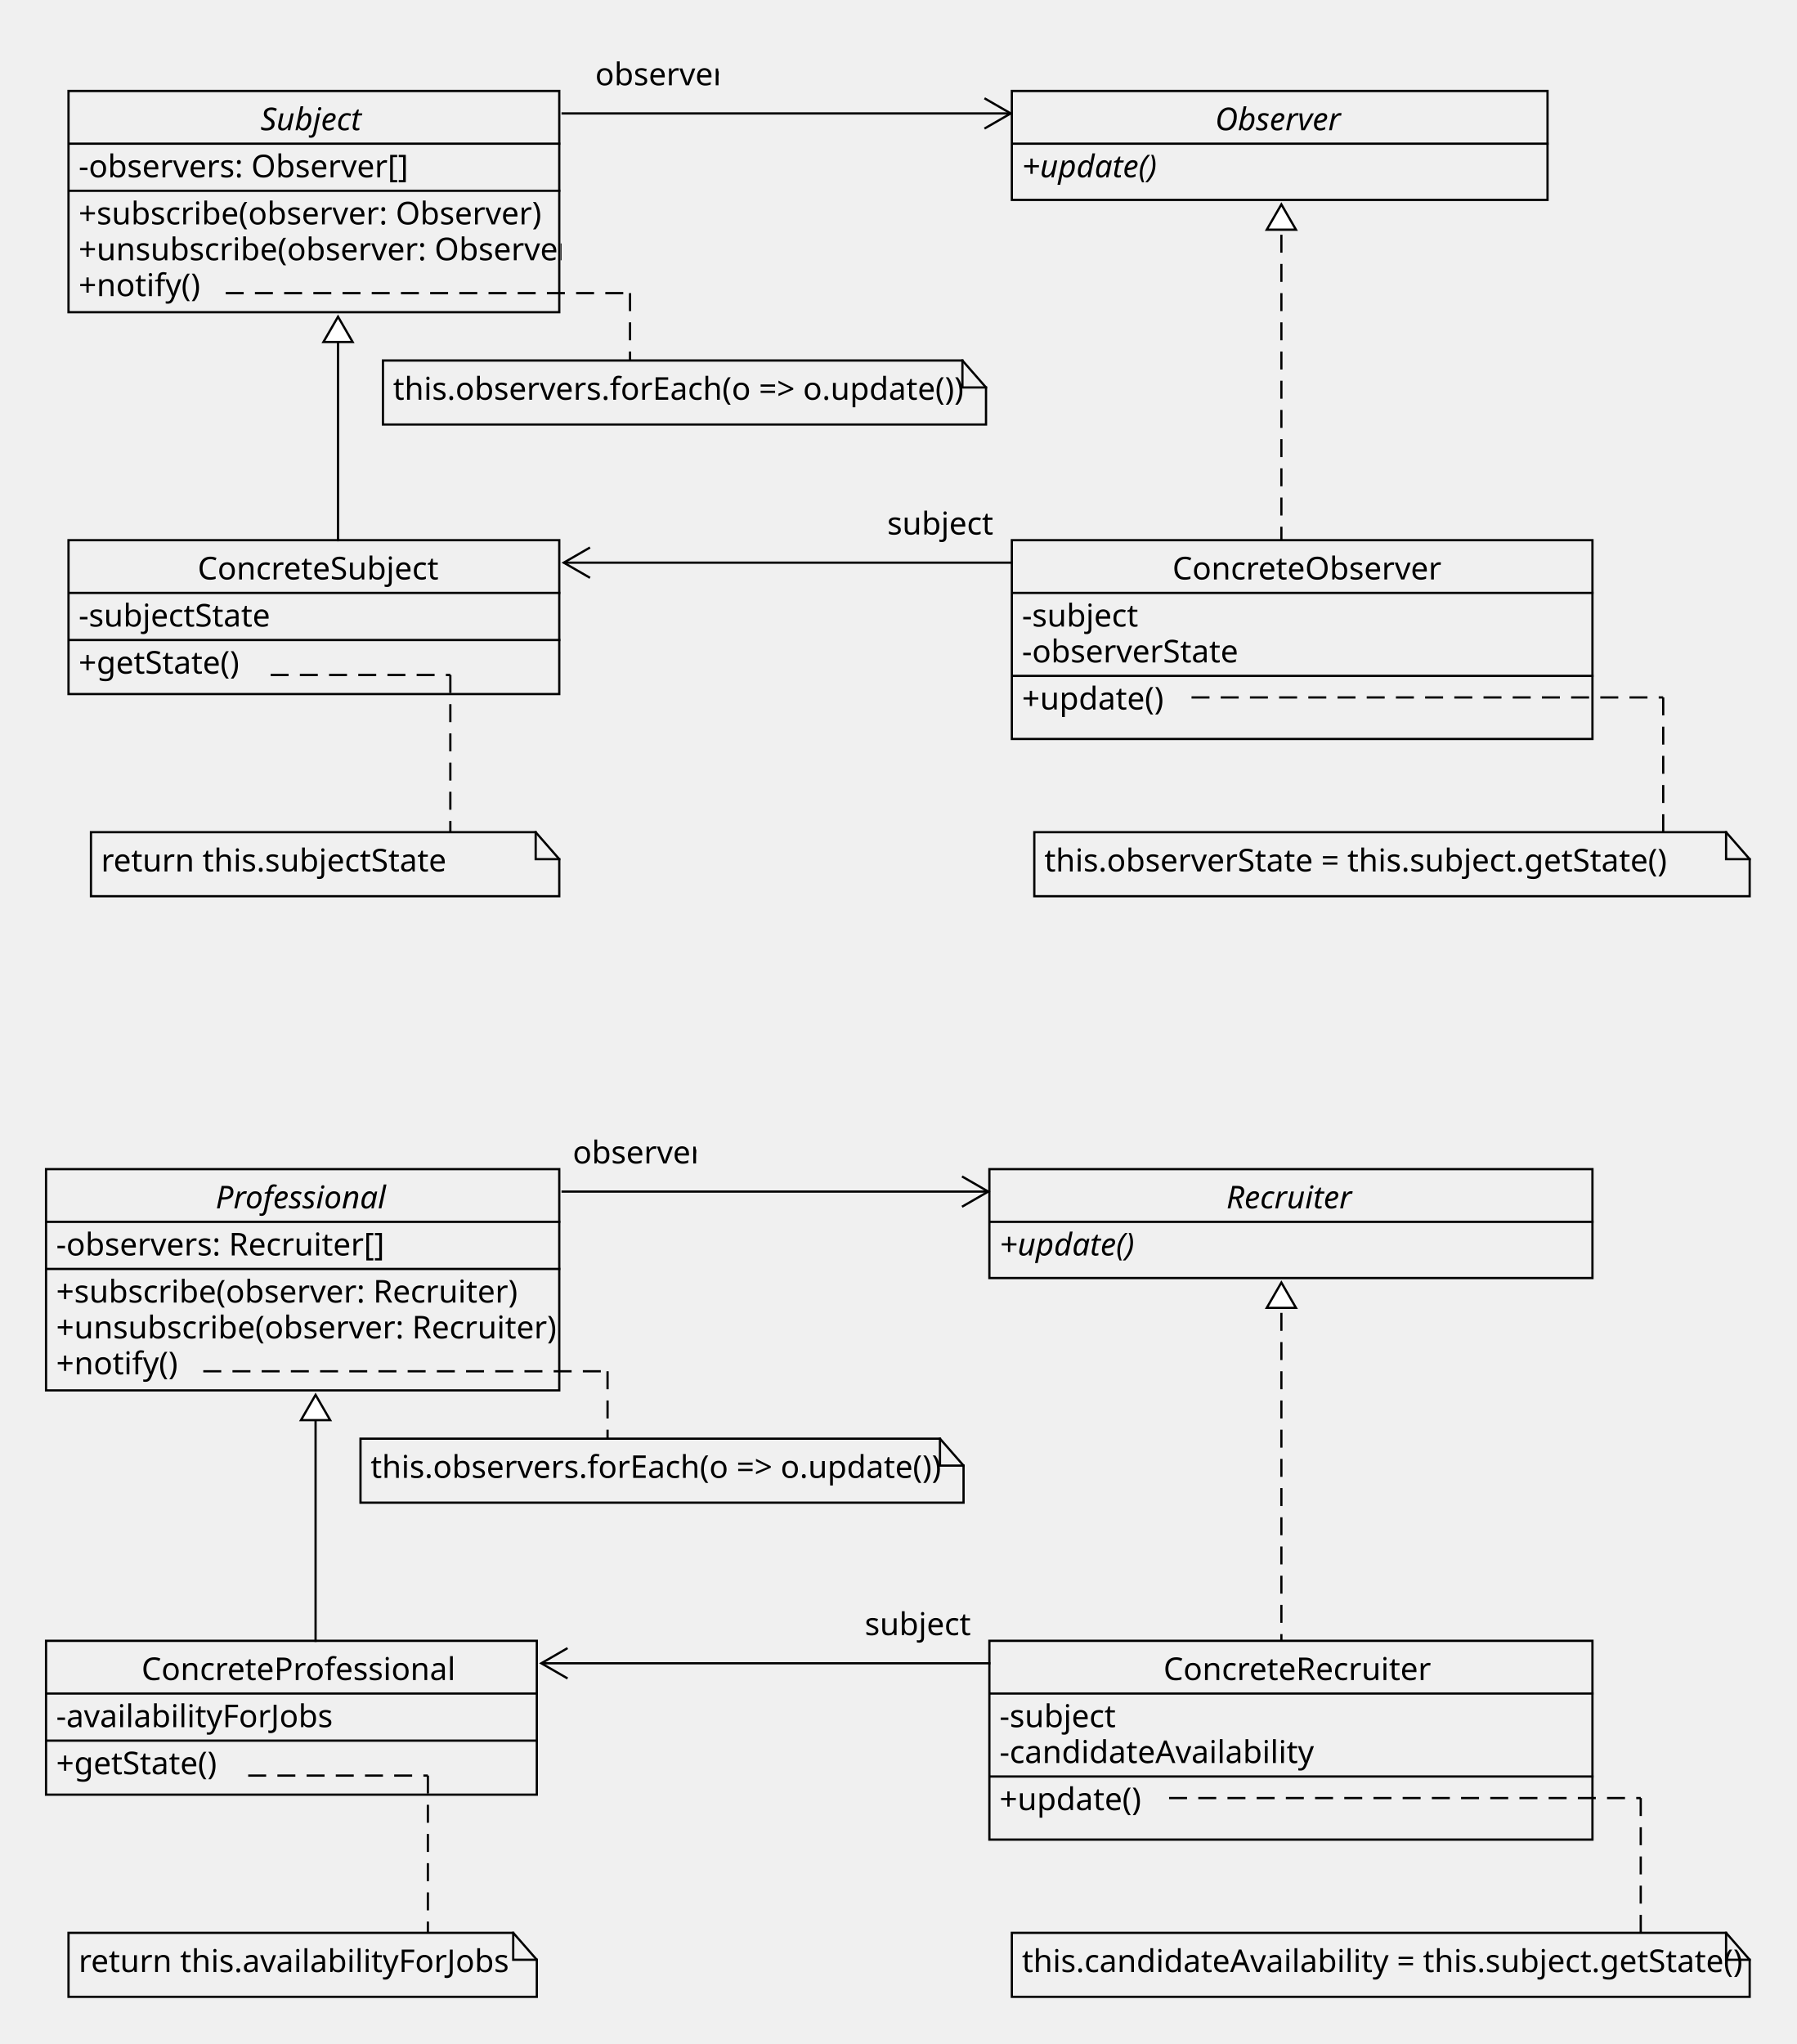
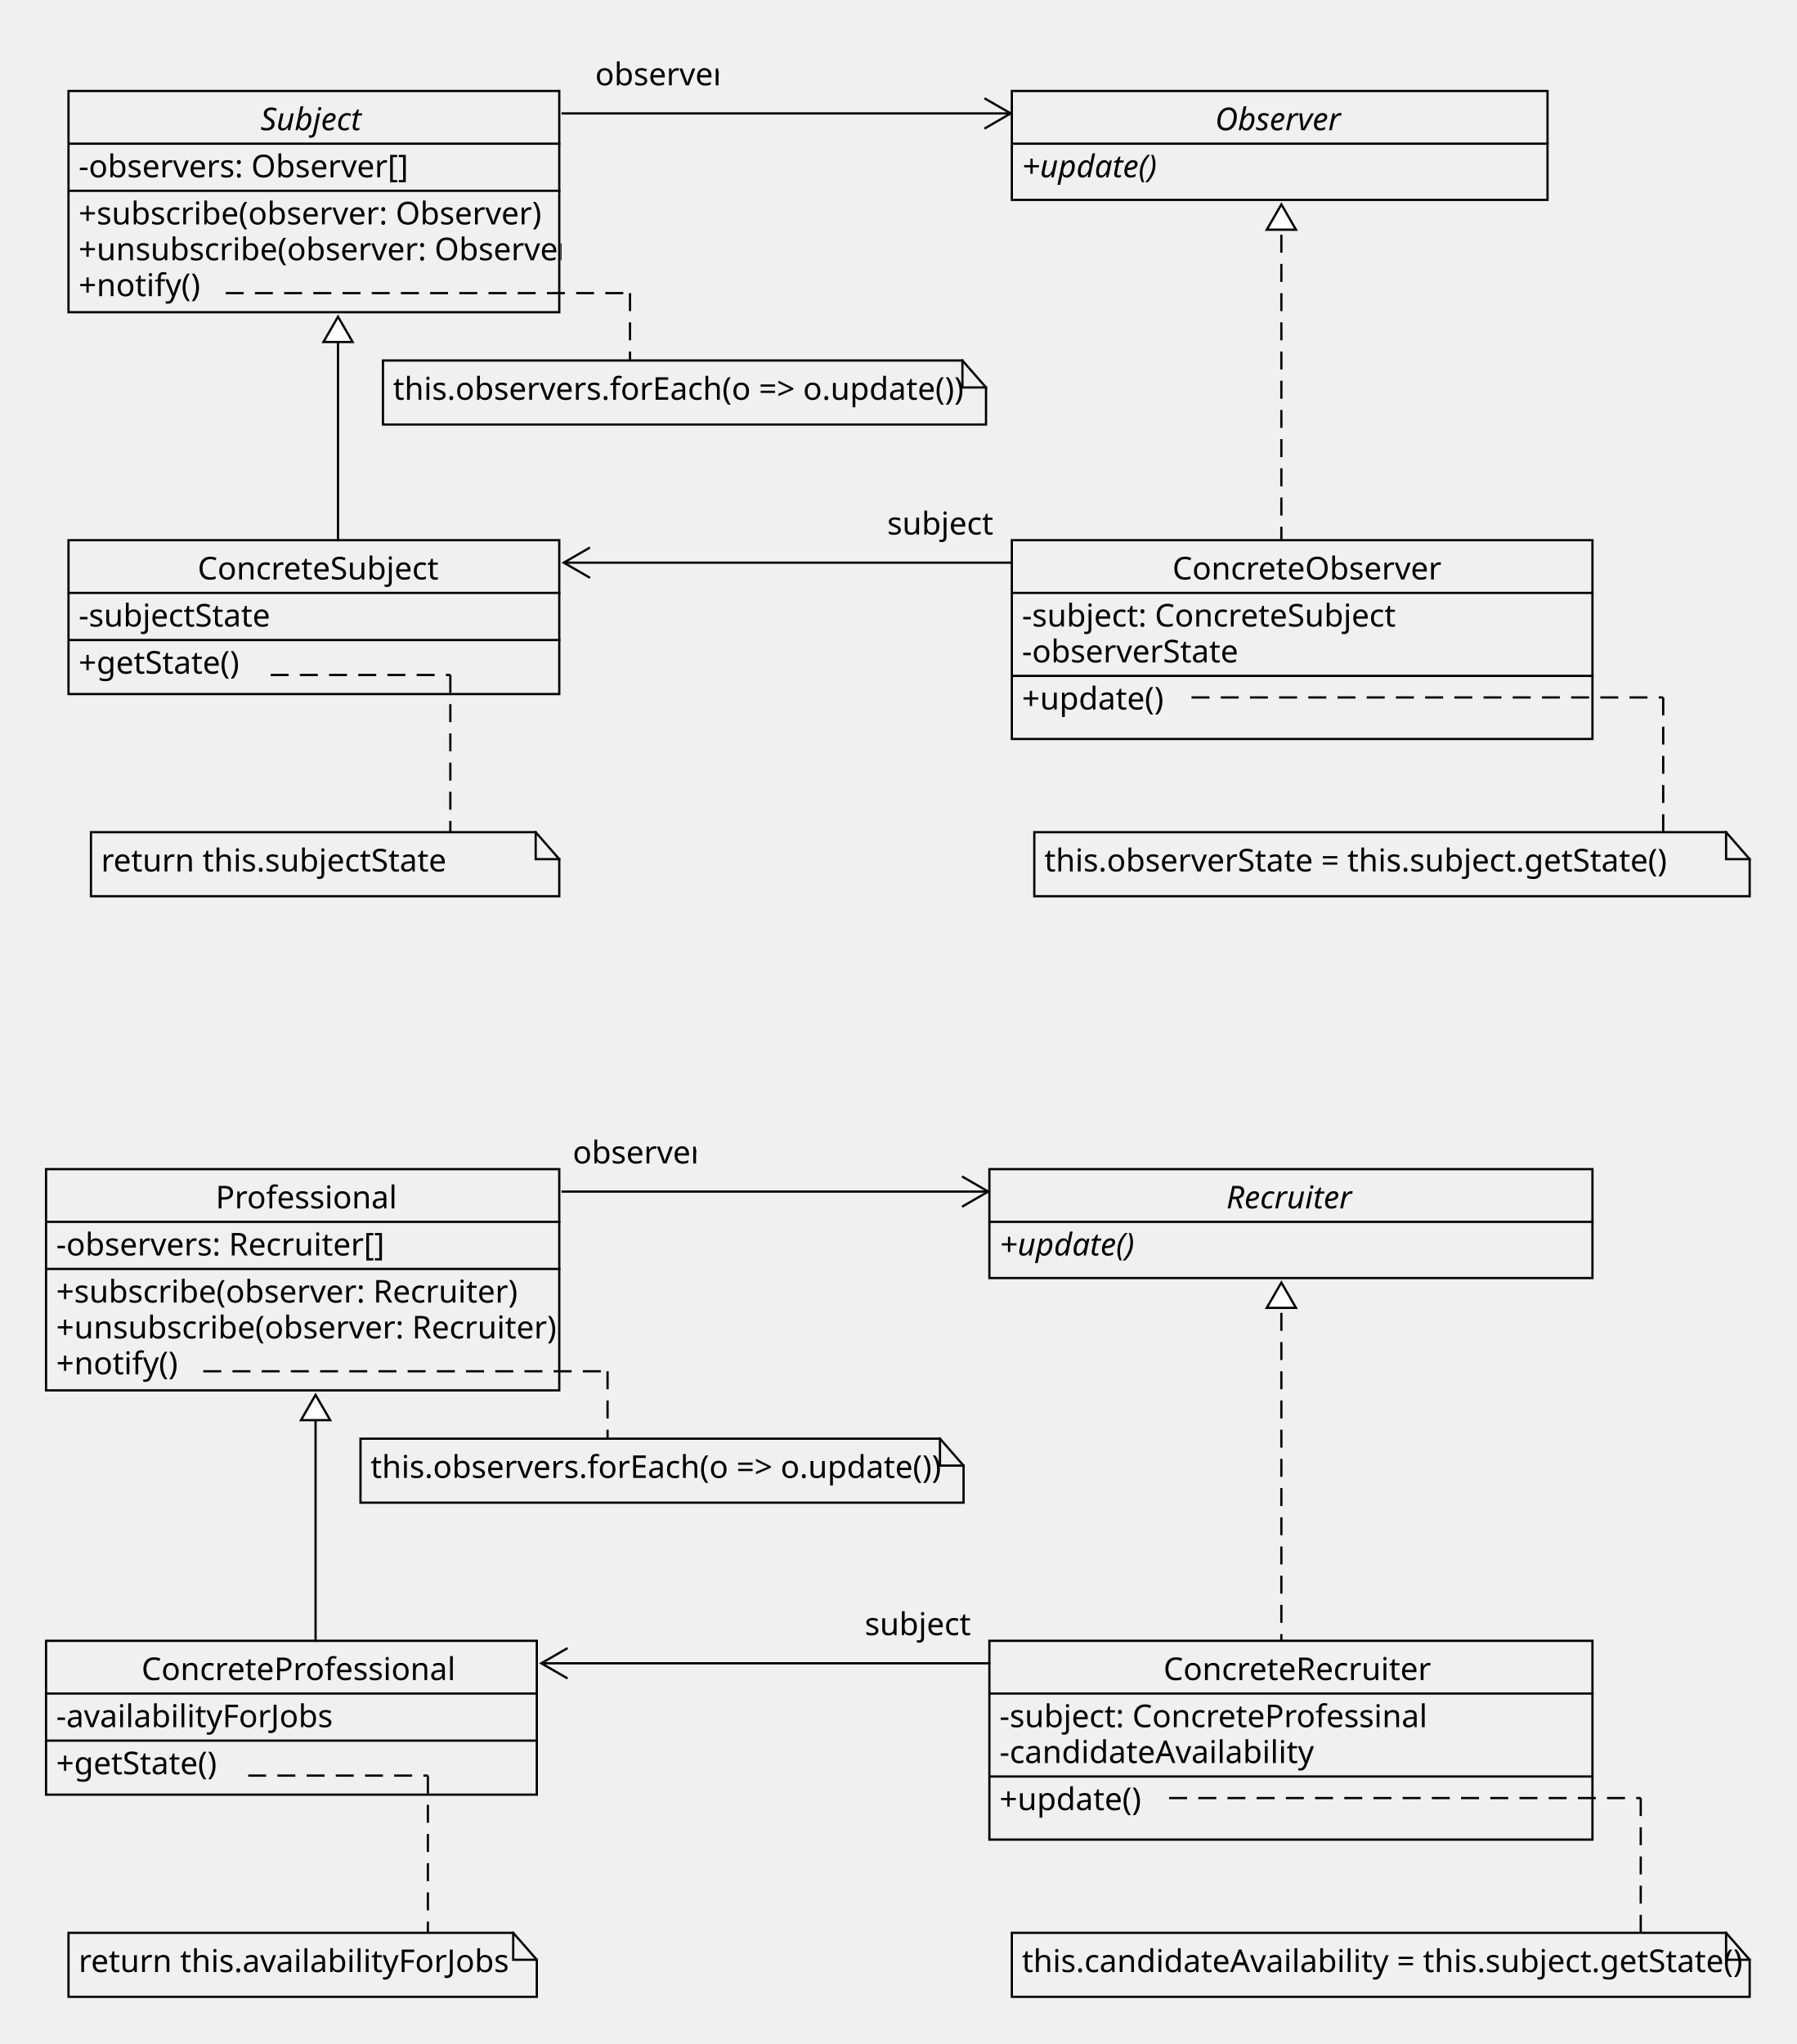
- <svg xmlns="http://www.w3.org/2000/svg" fill-opacity="1" color-rendering="auto" color-interpolation="auto" text-rendering="auto" stroke="black" stroke-linecap="square" width="800" stroke-miterlimit="10" shape-rendering="auto" stroke-opacity="1" fill="black" stroke-dasharray="none" font-weight="normal" stroke-width="1" viewBox="300 -20 800 910" height="910" font-family="'Dialog'" font-style="normal" stroke-linejoin="miter" font-size="12px" stroke-dashoffset="0" image-rendering="auto">
+ <svg xmlns="http://www.w3.org/2000/svg" fill-opacity="1" color-rendering="auto" color-interpolation="auto" text-rendering="auto" stroke="black" stroke-linecap="square" width="800" stroke-miterlimit="10" shape-rendering="auto" stroke-opacity="1" fill="black" stroke-dasharray="none" font-weight="normal" stroke-width="1" viewBox="100 -20 800 910" height="910" font-family="'Dialog'" font-style="normal" stroke-linejoin="miter" font-size="12px" stroke-dashoffset="0" image-rendering="auto">
  <defs id="genericDefs" />
  <g>
    <defs id="defs1">
      <clipPath clipPathUnits="userSpaceOnUse" id="clipPath1">
        <path d="M0 0 L2147483647 0 L2147483647 2147483647 L0 2147483647 L0 0 Z" />
      </clipPath>
      <clipPath clipPathUnits="userSpaceOnUse" id="clipPath2">
        <path d="M0 0 L0 30 L270 30 L270 0 Z" />
      </clipPath>
      <clipPath clipPathUnits="userSpaceOnUse" id="clipPath3">
        <path d="M0 0 L0 30 L60 30 L60 0 Z" />
      </clipPath>
      <clipPath clipPathUnits="userSpaceOnUse" id="clipPath4">
        <path d="M0 0 L0 100 L230 100 L230 0 Z" />
      </clipPath>
      <clipPath clipPathUnits="userSpaceOnUse" id="clipPath5">
        <path d="M0 0 L0 30 L210 30 L210 0 Z" />
      </clipPath>
      <clipPath clipPathUnits="userSpaceOnUse" id="clipPath6">
        <path d="M0 0 L0 70 L220 70 L220 0 Z" />
      </clipPath>
      <clipPath clipPathUnits="userSpaceOnUse" id="clipPath7">
        <path d="M0 0 L0 30 L330 30 L330 0 Z" />
      </clipPath>
      <clipPath clipPathUnits="userSpaceOnUse" id="clipPath8">
        <path d="M0 0 L0 90 L270 90 L270 0 Z" />
      </clipPath>
      <clipPath clipPathUnits="userSpaceOnUse" id="clipPath9">
        <path d="M0 0 L0 50 L270 50 L270 0 Z" />
      </clipPath>
      <clipPath clipPathUnits="userSpaceOnUse" id="clipPath10">
        <path d="M0 0 L0 100 L220 100 L220 0 Z" />
      </clipPath>
      <clipPath clipPathUnits="userSpaceOnUse" id="clipPath11">
        <path d="M0 0 L0 30 L320 30 L320 0 Z" />
      </clipPath>
      <clipPath clipPathUnits="userSpaceOnUse" id="clipPath12">
        <path d="M0 0 L0 90 L260 90 L260 0 Z" />
      </clipPath>
      <clipPath clipPathUnits="userSpaceOnUse" id="clipPath13">
        <path d="M0 0 L0 50 L240 50 L240 0 Z" />
      </clipPath>
      <clipPath clipPathUnits="userSpaceOnUse" id="clipPath14">
        <path d="M0 0 L0 60 L30 60 L30 0 Z" />
      </clipPath>
      <clipPath clipPathUnits="userSpaceOnUse" id="clipPath15">
        <path d="M0 0 L0 30 L220 30 L220 0 Z" />
      </clipPath>
      <clipPath clipPathUnits="userSpaceOnUse" id="clipPath16">
        <path d="M0 0 L0 30 L110 30 L110 0 Z" />
      </clipPath>
      <clipPath clipPathUnits="userSpaceOnUse" id="clipPath17">
        <path d="M0 0 L0 100 L30 100 L30 0 Z" />
      </clipPath>
      <clipPath clipPathUnits="userSpaceOnUse" id="clipPath18">
        <path d="M0 0 L0 140 L30 140 L30 0 Z" />
      </clipPath>
      <clipPath clipPathUnits="userSpaceOnUse" id="clipPath19">
        <path d="M0 0 L0 30 L230 30 L230 0 Z" />
      </clipPath>
      <clipPath clipPathUnits="userSpaceOnUse" id="clipPath20">
        <path d="M0 0 L0 30 L240 30 L240 0 Z" />
      </clipPath>
      <clipPath clipPathUnits="userSpaceOnUse" id="clipPath21">
        <path d="M0 0 L0 90 L30 90 L30 0 Z" />
      </clipPath>
      <clipPath clipPathUnits="userSpaceOnUse" id="clipPath22">
        <path d="M0 0 L0 190 L30 190 L30 0 Z" />
      </clipPath>
      <clipPath clipPathUnits="userSpaceOnUse" id="clipPath23">
        <path d="M0 0 L0 130 L30 130 L30 0 Z" />
      </clipPath>
      <clipPath clipPathUnits="userSpaceOnUse" id="clipPath24">
        <path d="M0 0 L0 180 L30 180 L30 0 Z" />
      </clipPath>
    </defs>
-     <g fill="rgb(255,255,255)" fill-opacity="0" transform="translate(460,620)" stroke-opacity="0" stroke="rgb(255,255,255)">
+     <g fill="rgb(255,255,255)" fill-opacity="0" transform="translate(260,620)" stroke-opacity="0" stroke="rgb(255,255,255)">
      <path d="M0.5 0.5 L258.5 0.5 L269 12.5 L269 29 L0.5 29 Z" stroke="none" clip-path="url(#clipPath2)" />
    </g>
-     <g transform="translate(460,620)">
+     <g transform="translate(260,620)">
      <path fill="none" d="M0.5 0.5 L258.5 0.5 L269 12.5 L269 29 L0.5 29 Z" clip-path="url(#clipPath2)" />
      <path fill="none" d="M258.5 0.5 L258.5 12.5 L269 12.5" clip-path="url(#clipPath2)" />
      <text x="5" font-size="14px" y="17.969" clip-path="url(#clipPath2)" font-family="sans-serif" stroke="none" xml:space="preserve">this.observers.forEach(o =&gt; o.update())</text>
      <text x="5" font-size="14px" y="33.938" clip-path="url(#clipPath2)" font-family="sans-serif" stroke="none" xml:space="preserve">    </text>
    </g>
-     <g fill="rgb(255,255,255)" fill-opacity="0" transform="translate(470,140)" stroke-opacity="0" stroke="rgb(255,255,255)">
+     <g fill="rgb(255,255,255)" fill-opacity="0" transform="translate(270,140)" stroke-opacity="0" stroke="rgb(255,255,255)">
      <path d="M0.5 0.5 L258.5 0.5 L269 12.5 L269 29 L0.5 29 Z" stroke="none" clip-path="url(#clipPath2)" />
    </g>
-     <g transform="translate(470,140)">
+     <g transform="translate(270,140)">
      <path fill="none" d="M0.5 0.5 L258.5 0.5 L269 12.5 L269 29 L0.5 29 Z" clip-path="url(#clipPath2)" />
      <path fill="none" d="M258.5 0.5 L258.5 12.5 L269 12.5" clip-path="url(#clipPath2)" />
      <text x="5" font-size="14px" y="17.969" clip-path="url(#clipPath2)" font-family="sans-serif" stroke="none" xml:space="preserve">this.observers.forEach(o =&gt; o.update())</text>
      <text x="5" font-size="14px" y="33.938" clip-path="url(#clipPath2)" font-family="sans-serif" stroke="none" xml:space="preserve">    </text>
    </g>
-     <g font-family="sans-serif" font-size="14px" transform="translate(550,480)">
+     <g font-family="sans-serif" font-size="14px" transform="translate(350,480)">
      <text x="5" xml:space="preserve" y="17.969" clip-path="url(#clipPath3)" stroke="none">observer</text>
    </g>
-     <g fill="rgb(255,255,255)" fill-opacity="0" transform="translate(320,500)" stroke-opacity="0" stroke="rgb(255,255,255)">
+     <g fill="rgb(255,255,255)" fill-opacity="0" transform="translate(120,500)" stroke-opacity="0" stroke="rgb(255,255,255)">
      <rect x="0.5" width="228.5" height="98.5" y="0.5" clip-path="url(#clipPath4)" stroke="none" />
    </g>
-     <g transform="translate(320,500)">
+     <g transform="translate(120,500)">
      <rect fill="none" x="0.5" width="228.5" height="98.5" y="0.5" clip-path="url(#clipPath4)" />
-       <text x="76" font-size="14px" y="17.969" clip-path="url(#clipPath4)" font-family="sans-serif" font-style="italic" stroke="none" xml:space="preserve">Professional</text>
+       <text x="76" font-size="14px" y="17.969" clip-path="url(#clipPath4)" font-family="sans-serif" stroke="none" xml:space="preserve">Professional</text>
      <path fill="none" d="M1 23.969 L229 23.969" clip-path="url(#clipPath4)" />
      <text x="5" font-size="14px" y="38.938" clip-path="url(#clipPath4)" font-family="sans-serif" stroke="none" xml:space="preserve">-observers: Recruiter[]</text>
      <path fill="none" d="M1 44.938 L229 44.938" clip-path="url(#clipPath4)" />
      <text x="5" font-size="14px" y="59.906" clip-path="url(#clipPath4)" font-family="sans-serif" stroke="none" xml:space="preserve">+subscribe(observer: Recruiter)</text>
      <text x="5" font-size="14px" y="75.875" clip-path="url(#clipPath4)" font-family="sans-serif" stroke="none" xml:space="preserve">+unsubscribe(observer: Recruiter)</text>
      <text x="5" font-size="14px" y="91.844" clip-path="url(#clipPath4)" font-family="sans-serif" stroke="none" xml:space="preserve">+notify()</text>
    </g>
-     <g fill="rgb(255,255,255)" fill-opacity="0" transform="translate(330,840)" stroke-opacity="0" stroke="rgb(255,255,255)">
+     <g fill="rgb(255,255,255)" fill-opacity="0" transform="translate(130,840)" stroke-opacity="0" stroke="rgb(255,255,255)">
      <path d="M0.5 0.5 L198.5 0.5 L209 12.5 L209 29 L0.5 29 Z" stroke="none" clip-path="url(#clipPath5)" />
    </g>
-     <g transform="translate(330,840)">
+     <g transform="translate(130,840)">
      <path fill="none" d="M0.5 0.5 L198.5 0.5 L209 12.5 L209 29 L0.5 29 Z" clip-path="url(#clipPath5)" />
      <path fill="none" d="M198.5 0.5 L198.5 12.5 L209 12.5" clip-path="url(#clipPath5)" />
      <text x="5" font-size="14px" y="17.969" clip-path="url(#clipPath5)" font-family="sans-serif" stroke="none" xml:space="preserve">return this.availabilityForJobs</text>
    </g>
-     <g fill="rgb(255,255,255)" fill-opacity="0" transform="translate(320,710)" stroke-opacity="0" stroke="rgb(255,255,255)">
+     <g fill="rgb(255,255,255)" fill-opacity="0" transform="translate(120,710)" stroke-opacity="0" stroke="rgb(255,255,255)">
      <rect x="0.5" width="218.5" height="68.5" y="0.5" clip-path="url(#clipPath6)" stroke="none" />
    </g>
-     <g transform="translate(320,710)">
+     <g transform="translate(120,710)">
      <rect fill="none" x="0.5" width="218.5" height="68.5" y="0.5" clip-path="url(#clipPath6)" />
      <text x="43" font-size="14px" y="17.969" clip-path="url(#clipPath6)" font-family="sans-serif" stroke="none" xml:space="preserve">ConcreteProfessional</text>
      <path fill="none" d="M1 23.969 L219 23.969" clip-path="url(#clipPath6)" />
      <text x="5" font-size="14px" y="38.938" clip-path="url(#clipPath6)" font-family="sans-serif" stroke="none" xml:space="preserve">-availabilityForJobs</text>
      <path fill="none" d="M1 44.938 L219 44.938" clip-path="url(#clipPath6)" />
      <text x="5" font-size="14px" y="59.906" clip-path="url(#clipPath6)" font-family="sans-serif" stroke="none" xml:space="preserve">+getState()</text>
    </g>
-     <g font-family="sans-serif" font-size="14px" transform="translate(680,690)">
+     <g font-family="sans-serif" font-size="14px" transform="translate(480,690)">
      <text x="5" xml:space="preserve" y="17.969" clip-path="url(#clipPath3)" stroke="none">subject</text>
    </g>
-     <g fill="rgb(255,255,255)" fill-opacity="0" transform="translate(750,840)" stroke-opacity="0" stroke="rgb(255,255,255)">
+     <g fill="rgb(255,255,255)" fill-opacity="0" transform="translate(550,840)" stroke-opacity="0" stroke="rgb(255,255,255)">
      <path d="M0.5 0.5 L318.5 0.5 L329 12.5 L329 29 L0.5 29 Z" stroke="none" clip-path="url(#clipPath7)" />
    </g>
-     <g transform="translate(750,840)">
+     <g transform="translate(550,840)">
      <path fill="none" d="M0.5 0.5 L318.5 0.5 L329 12.5 L329 29 L0.5 29 Z" clip-path="url(#clipPath7)" />
      <path fill="none" d="M318.5 0.5 L318.5 12.5 L329 12.5" clip-path="url(#clipPath7)" />
      <text x="5" font-size="14px" y="17.969" clip-path="url(#clipPath7)" font-family="sans-serif" stroke="none" xml:space="preserve">this.candidateAvailability = this.subject.getState()</text>
      <text x="5" font-size="14px" y="33.938" clip-path="url(#clipPath7)" font-family="sans-serif" stroke="none" xml:space="preserve">    </text>
    </g>
-     <g fill="rgb(255,255,255)" fill-opacity="0" transform="translate(740,710)" stroke-opacity="0" stroke="rgb(255,255,255)">
+     <g fill="rgb(255,255,255)" fill-opacity="0" transform="translate(540,710)" stroke-opacity="0" stroke="rgb(255,255,255)">
      <rect x="0.5" width="268.5" height="88.5" y="0.5" clip-path="url(#clipPath8)" stroke="none" />
    </g>
-     <g transform="translate(740,710)">
+     <g transform="translate(540,710)">
      <rect fill="none" x="0.5" width="268.5" height="88.5" y="0.5" clip-path="url(#clipPath8)" />
      <text x="78" font-size="14px" y="17.969" clip-path="url(#clipPath8)" font-family="sans-serif" stroke="none" xml:space="preserve">ConcreteRecruiter</text>
      <path fill="none" d="M1 23.969 L269 23.969" clip-path="url(#clipPath8)" />
-       <text x="5" font-size="14px" y="38.938" clip-path="url(#clipPath8)" font-family="sans-serif" stroke="none" xml:space="preserve">-subject</text>
+       <text x="5" font-size="14px" y="38.938" clip-path="url(#clipPath8)" font-family="sans-serif" stroke="none" xml:space="preserve">-subject: ConcreteProfessinal</text>
      <text x="5" font-size="14px" y="54.906" clip-path="url(#clipPath8)" font-family="sans-serif" stroke="none" xml:space="preserve">-candidateAvailability</text>
      <path fill="none" d="M1 60.906 L269 60.906" clip-path="url(#clipPath8)" />
      <text x="5" font-size="14px" y="75.875" clip-path="url(#clipPath8)" font-family="sans-serif" stroke="none" xml:space="preserve">+update()</text>
    </g>
-     <g fill="rgb(255,255,255)" fill-opacity="0" transform="translate(740,500)" stroke-opacity="0" stroke="rgb(255,255,255)">
+     <g fill="rgb(255,255,255)" fill-opacity="0" transform="translate(540,500)" stroke-opacity="0" stroke="rgb(255,255,255)">
      <rect x="0.5" width="268.5" height="48.5" y="0.5" clip-path="url(#clipPath9)" stroke="none" />
    </g>
-     <g transform="translate(740,500)">
+     <g transform="translate(540,500)">
      <rect fill="none" x="0.5" width="268.5" height="48.5" y="0.5" clip-path="url(#clipPath9)" />
      <text x="106" font-size="14px" y="17.969" clip-path="url(#clipPath9)" font-family="sans-serif" font-style="italic" stroke="none" xml:space="preserve">Recruiter</text>
      <path fill="none" d="M1 23.969 L269 23.969" clip-path="url(#clipPath9)" />
      <text x="5" font-size="14px" y="38.938" clip-path="url(#clipPath9)" font-family="sans-serif" font-style="italic" stroke="none" xml:space="preserve">+update()</text>
    </g>
-     <g font-family="sans-serif" font-size="14px" transform="translate(560,0)">
+     <g font-family="sans-serif" font-size="14px" transform="translate(360,0)">
      <text x="5" xml:space="preserve" y="17.969" clip-path="url(#clipPath3)" stroke="none">observer</text>
    </g>
-     <g fill="rgb(255,255,255)" fill-opacity="0" transform="translate(330,20)" stroke-opacity="0" stroke="rgb(255,255,255)">
+     <g fill="rgb(255,255,255)" fill-opacity="0" transform="translate(130,20)" stroke-opacity="0" stroke="rgb(255,255,255)">
      <rect x="0.5" width="218.5" height="98.5" y="0.5" clip-path="url(#clipPath10)" stroke="none" />
    </g>
-     <g transform="translate(330,20)">
+     <g transform="translate(130,20)">
      <rect fill="none" x="0.5" width="218.5" height="98.5" y="0.5" clip-path="url(#clipPath10)" />
      <text x="86" font-size="14px" y="17.969" clip-path="url(#clipPath10)" font-family="sans-serif" font-style="italic" stroke="none" xml:space="preserve">Subject</text>
      <path fill="none" d="M1 23.969 L219 23.969" clip-path="url(#clipPath10)" />
      <text x="5" font-size="14px" y="38.938" clip-path="url(#clipPath10)" font-family="sans-serif" stroke="none" xml:space="preserve">-observers: Observer[]</text>
      <path fill="none" d="M1 44.938 L219 44.938" clip-path="url(#clipPath10)" />
      <text x="5" font-size="14px" y="59.906" clip-path="url(#clipPath10)" font-family="sans-serif" stroke="none" xml:space="preserve">+subscribe(observer: Observer)</text>
      <text x="5" font-size="14px" y="75.875" clip-path="url(#clipPath10)" font-family="sans-serif" stroke="none" xml:space="preserve">+unsubscribe(observer: Observer)</text>
      <text x="5" font-size="14px" y="91.844" clip-path="url(#clipPath10)" font-family="sans-serif" stroke="none" xml:space="preserve">+notify()</text>
    </g>
-     <g fill="rgb(255,255,255)" fill-opacity="0" transform="translate(340,350)" stroke-opacity="0" stroke="rgb(255,255,255)">
+     <g fill="rgb(255,255,255)" fill-opacity="0" transform="translate(140,350)" stroke-opacity="0" stroke="rgb(255,255,255)">
      <path d="M0.5 0.5 L198.5 0.5 L209 12.5 L209 29 L0.5 29 Z" stroke="none" clip-path="url(#clipPath5)" />
    </g>
-     <g transform="translate(340,350)">
+     <g transform="translate(140,350)">
      <path fill="none" d="M0.5 0.5 L198.5 0.5 L209 12.5 L209 29 L0.5 29 Z" clip-path="url(#clipPath5)" />
      <path fill="none" d="M198.5 0.5 L198.5 12.5 L209 12.5" clip-path="url(#clipPath5)" />
      <text x="5" font-size="14px" y="17.969" clip-path="url(#clipPath5)" font-family="sans-serif" stroke="none" xml:space="preserve">return this.subjectState</text>
      <text x="5" font-size="14px" y="33.938" clip-path="url(#clipPath5)" font-family="sans-serif" stroke="none" xml:space="preserve">    </text>
    </g>
-     <g fill="rgb(255,255,255)" fill-opacity="0" transform="translate(330,220)" stroke-opacity="0" stroke="rgb(255,255,255)">
+     <g fill="rgb(255,255,255)" fill-opacity="0" transform="translate(130,220)" stroke-opacity="0" stroke="rgb(255,255,255)">
      <rect x="0.5" width="218.5" height="68.5" y="0.5" clip-path="url(#clipPath6)" stroke="none" />
    </g>
-     <g transform="translate(330,220)">
+     <g transform="translate(130,220)">
      <rect fill="none" x="0.5" width="218.5" height="68.5" y="0.5" clip-path="url(#clipPath6)" />
      <text x="58" font-size="14px" y="17.969" clip-path="url(#clipPath6)" font-family="sans-serif" stroke="none" xml:space="preserve">ConcreteSubject</text>
      <path fill="none" d="M1 23.969 L219 23.969" clip-path="url(#clipPath6)" />
      <text x="5" font-size="14px" y="38.938" clip-path="url(#clipPath6)" font-family="sans-serif" stroke="none" xml:space="preserve">-subjectState</text>
      <path fill="none" d="M1 44.938 L219 44.938" clip-path="url(#clipPath6)" />
      <text x="5" font-size="14px" y="59.906" clip-path="url(#clipPath6)" font-family="sans-serif" stroke="none" xml:space="preserve">+getState()</text>
    </g>
-     <g font-family="sans-serif" font-size="14px" transform="translate(690,200)">
+     <g font-family="sans-serif" font-size="14px" transform="translate(490,200)">
      <text x="5" xml:space="preserve" y="17.969" clip-path="url(#clipPath3)" stroke="none">subject</text>
    </g>
-     <g fill="rgb(255,255,255)" fill-opacity="0" transform="translate(760,350)" stroke-opacity="0" stroke="rgb(255,255,255)">
+     <g fill="rgb(255,255,255)" fill-opacity="0" transform="translate(560,350)" stroke-opacity="0" stroke="rgb(255,255,255)">
      <path d="M0.5 0.5 L308.5 0.5 L319 12.5 L319 29 L0.5 29 Z" stroke="none" clip-path="url(#clipPath11)" />
    </g>
-     <g transform="translate(760,350)">
+     <g transform="translate(560,350)">
      <path fill="none" d="M0.5 0.5 L308.5 0.5 L319 12.5 L319 29 L0.5 29 Z" clip-path="url(#clipPath11)" />
      <path fill="none" d="M308.5 0.5 L308.5 12.5 L319 12.5" clip-path="url(#clipPath11)" />
      <text x="5" font-size="14px" y="17.969" clip-path="url(#clipPath11)" font-family="sans-serif" stroke="none" xml:space="preserve">this.observerState = this.subject.getState()</text>
      <text x="5" font-size="14px" y="33.938" clip-path="url(#clipPath11)" font-family="sans-serif" stroke="none" xml:space="preserve">    </text>
    </g>
-     <g fill="rgb(255,255,255)" fill-opacity="0" transform="translate(750,220)" stroke-opacity="0" stroke="rgb(255,255,255)">
+     <g fill="rgb(255,255,255)" fill-opacity="0" transform="translate(550,220)" stroke-opacity="0" stroke="rgb(255,255,255)">
      <rect x="0.5" width="258.5" height="88.5" y="0.5" clip-path="url(#clipPath12)" stroke="none" />
    </g>
-     <g transform="translate(750,220)">
+     <g transform="translate(550,220)">
      <rect fill="none" x="0.5" width="258.5" height="88.5" y="0.5" clip-path="url(#clipPath12)" />
      <text x="72" font-size="14px" y="17.969" clip-path="url(#clipPath12)" font-family="sans-serif" stroke="none" xml:space="preserve">ConcreteObserver</text>
      <path fill="none" d="M1 23.969 L259 23.969" clip-path="url(#clipPath12)" />
-       <text x="5" font-size="14px" y="38.938" clip-path="url(#clipPath12)" font-family="sans-serif" stroke="none" xml:space="preserve">-subject</text>
+       <text x="5" font-size="14px" y="38.938" clip-path="url(#clipPath12)" font-family="sans-serif" stroke="none" xml:space="preserve">-subject: ConcreteSubject</text>
      <text x="5" font-size="14px" y="54.906" clip-path="url(#clipPath12)" font-family="sans-serif" stroke="none" xml:space="preserve">-observerState</text>
      <path fill="none" d="M1 60.906 L259 60.906" clip-path="url(#clipPath12)" />
      <text x="5" font-size="14px" y="75.875" clip-path="url(#clipPath12)" font-family="sans-serif" stroke="none" xml:space="preserve">+update()</text>
    </g>
-     <g fill="rgb(255,255,255)" fill-opacity="0" transform="translate(750,20)" stroke-opacity="0" stroke="rgb(255,255,255)">
+     <g fill="rgb(255,255,255)" fill-opacity="0" transform="translate(550,20)" stroke-opacity="0" stroke="rgb(255,255,255)">
      <rect x="0.5" width="238.5" height="48.5" y="0.5" clip-path="url(#clipPath13)" stroke="none" />
    </g>
-     <g transform="translate(750,20)">
+     <g transform="translate(550,20)">
      <rect fill="none" x="0.5" width="238.5" height="48.5" y="0.5" clip-path="url(#clipPath13)" />
      <text x="91" font-size="14px" y="17.969" clip-path="url(#clipPath13)" font-family="sans-serif" font-style="italic" stroke="none" xml:space="preserve">Observer</text>
      <path fill="none" d="M1 23.969 L239 23.969" clip-path="url(#clipPath13)" />
      <text x="5" font-size="14px" y="38.938" clip-path="url(#clipPath13)" font-family="sans-serif" font-style="italic" stroke="none" xml:space="preserve">+update()</text>
    </g>
-     <g stroke-dasharray="8,5" stroke-miterlimit="5" transform="translate(560,580)" stroke-linecap="butt">
+     <g stroke-dasharray="8,5" stroke-miterlimit="5" transform="translate(360,580)" stroke-linecap="butt">
      <path fill="none" d="M10.5 10.5 L10.5 40.5" clip-path="url(#clipPath14)" />
    </g>
-     <g stroke-dasharray="8,5" stroke-miterlimit="5" transform="translate(380,580)" stroke-linecap="butt">
+     <g stroke-dasharray="8,5" stroke-miterlimit="5" transform="translate(180,580)" stroke-linecap="butt">
      <path fill="none" d="M10.5 10.5 L190.5 10.5" clip-path="url(#clipPath5)" />
    </g>
-     <g stroke-dasharray="8,5" stroke-miterlimit="5" transform="translate(390,100)" stroke-linecap="butt">
+     <g stroke-dasharray="8,5" stroke-miterlimit="5" transform="translate(190,100)" stroke-linecap="butt">
      <path fill="none" d="M10.5 10.5 L190.5 10.5" clip-path="url(#clipPath5)" />
    </g>
-     <g stroke-dasharray="8,5" stroke-miterlimit="5" transform="translate(570,100)" stroke-linecap="butt">
+     <g stroke-dasharray="8,5" stroke-miterlimit="5" transform="translate(370,100)" stroke-linecap="butt">
      <path fill="none" d="M10.5 10.5 L10.5 40.5" clip-path="url(#clipPath14)" />
    </g>
-     <g transform="translate(540,500)">
+     <g transform="translate(340,500)">
      <path fill="none" d="M10.5 10.5 L199.5 10.5" clip-path="url(#clipPath15)" />
      <path fill="none" d="M188.742 17 L200 10.5 L188.742 4" clip-path="url(#clipPath15)" />
    </g>
-     <g stroke-dasharray="8,5" stroke-miterlimit="5" transform="translate(400,760)" stroke-linecap="butt">
+     <g stroke-dasharray="8,5" stroke-miterlimit="5" transform="translate(200,760)" stroke-linecap="butt">
      <path fill="none" d="M10.5 10.5 L90.5 10.5" clip-path="url(#clipPath16)" />
    </g>
-     <g stroke-dasharray="8,5" stroke-miterlimit="5" transform="translate(480,760)" stroke-linecap="butt">
+     <g stroke-dasharray="8,5" stroke-miterlimit="5" transform="translate(280,760)" stroke-linecap="butt">
      <path fill="none" d="M10.5 10.5 L10.5 80.5" clip-path="url(#clipPath17)" />
    </g>
-     <g transform="translate(430,590)">
+     <g transform="translate(230,590)">
      <path fill="none" d="M10.5 11.5 L10.5 120.5" clip-path="url(#clipPath18)" />
      <path fill="white" d="M4 22.258 L10.5 11 L17 22.258 Z" clip-path="url(#clipPath18)" stroke="none" />
      <path fill="none" d="M4 22.258 L10.5 11 L17 22.258 Z" clip-path="url(#clipPath18)" />
    </g>
-     <g transform="translate(530,710)">
+     <g transform="translate(330,710)">
      <path fill="none" d="M11.5 10.5 L210.5 10.5" clip-path="url(#clipPath19)" />
      <path fill="none" d="M22.258 17 L11 10.5 L22.258 4" clip-path="url(#clipPath19)" />
    </g>
-     <g stroke-dasharray="8,5" stroke-miterlimit="5" transform="translate(810,770)" stroke-linecap="butt">
+     <g stroke-dasharray="8,5" stroke-miterlimit="5" transform="translate(610,770)" stroke-linecap="butt">
      <path fill="none" d="M10.5 10.5 L220.5 10.5" clip-path="url(#clipPath20)" />
    </g>
-     <g stroke-dasharray="8,5" stroke-miterlimit="5" transform="translate(1020,770)" stroke-linecap="butt">
+     <g stroke-dasharray="8,5" stroke-miterlimit="5" transform="translate(820,770)" stroke-linecap="butt">
      <path fill="none" d="M10.5 10.5 L10.5 70.5" clip-path="url(#clipPath21)" />
    </g>
-     <g stroke-dasharray="8,5" stroke-miterlimit="5" transform="translate(860,540)" stroke-linecap="butt">
+     <g stroke-dasharray="8,5" stroke-miterlimit="5" transform="translate(660,540)" stroke-linecap="butt">
      <path fill="none" d="M10.5 11.5 L10.5 170.5" clip-path="url(#clipPath22)" />
      <path fill="white" d="M4 22.258 L10.5 11 L17 22.258 Z" clip-path="url(#clipPath22)" stroke="none" />
      <path fill="none" stroke-miterlimit="10" stroke-dasharray="none" d="M4 22.258 L10.5 11 L17 22.258 Z" clip-path="url(#clipPath22)" stroke-linecap="square" />
    </g>
-     <g transform="translate(540,20)">
+     <g transform="translate(340,20)">
      <path fill="none" d="M10.5 10.5 L209.5 10.5" clip-path="url(#clipPath19)" />
      <path fill="none" d="M198.742 17 L210 10.5 L198.742 4" clip-path="url(#clipPath19)" />
    </g>
-     <g stroke-dasharray="8,5" stroke-miterlimit="5" transform="translate(410,270)" stroke-linecap="butt">
+     <g stroke-dasharray="8,5" stroke-miterlimit="5" transform="translate(210,270)" stroke-linecap="butt">
      <path fill="none" d="M10.5 10.5 L90.5 10.5" clip-path="url(#clipPath16)" />
    </g>
-     <g stroke-dasharray="8,5" stroke-miterlimit="5" transform="translate(490,270)" stroke-linecap="butt">
+     <g stroke-dasharray="8,5" stroke-miterlimit="5" transform="translate(290,270)" stroke-linecap="butt">
      <path fill="none" d="M10.5 10.5 L10.5 80.5" clip-path="url(#clipPath17)" />
    </g>
-     <g transform="translate(440,110)">
+     <g transform="translate(240,110)">
      <path fill="none" d="M10.5 11.5 L10.5 110.5" clip-path="url(#clipPath23)" />
      <path fill="white" d="M4 22.258 L10.5 11 L17 22.258 Z" clip-path="url(#clipPath23)" stroke="none" />
      <path fill="none" d="M4 22.258 L10.5 11 L17 22.258 Z" clip-path="url(#clipPath23)" />
    </g>
-     <g transform="translate(540,220)">
+     <g transform="translate(340,220)">
      <path fill="none" d="M11.5 10.5 L210.5 10.5" clip-path="url(#clipPath19)" />
      <path fill="none" d="M22.258 17 L11 10.5 L22.258 4" clip-path="url(#clipPath19)" />
    </g>
-     <g stroke-dasharray="8,5" stroke-miterlimit="5" transform="translate(820,280)" stroke-linecap="butt">
+     <g stroke-dasharray="8,5" stroke-miterlimit="5" transform="translate(620,280)" stroke-linecap="butt">
      <path fill="none" d="M10.5 10.5 L220.5 10.5" clip-path="url(#clipPath20)" />
    </g>
-     <g stroke-dasharray="8,5" stroke-miterlimit="5" transform="translate(1030,280)" stroke-linecap="butt">
+     <g stroke-dasharray="8,5" stroke-miterlimit="5" transform="translate(830,280)" stroke-linecap="butt">
      <path fill="none" d="M10.5 10.5 L10.5 70.5" clip-path="url(#clipPath21)" />
    </g>
-     <g stroke-dasharray="8,5" stroke-miterlimit="5" transform="translate(860,60)" stroke-linecap="butt">
+     <g stroke-dasharray="8,5" stroke-miterlimit="5" transform="translate(660,60)" stroke-linecap="butt">
      <path fill="none" d="M10.5 11.5 L10.5 160.5" clip-path="url(#clipPath24)" />
      <path fill="white" d="M4 22.258 L10.5 11 L17 22.258 Z" clip-path="url(#clipPath24)" stroke="none" />
      <path fill="none" stroke-miterlimit="10" stroke-dasharray="none" d="M4 22.258 L10.5 11 L17 22.258 Z" clip-path="url(#clipPath24)" stroke-linecap="square" />
    </g>
  </g>
</svg>
